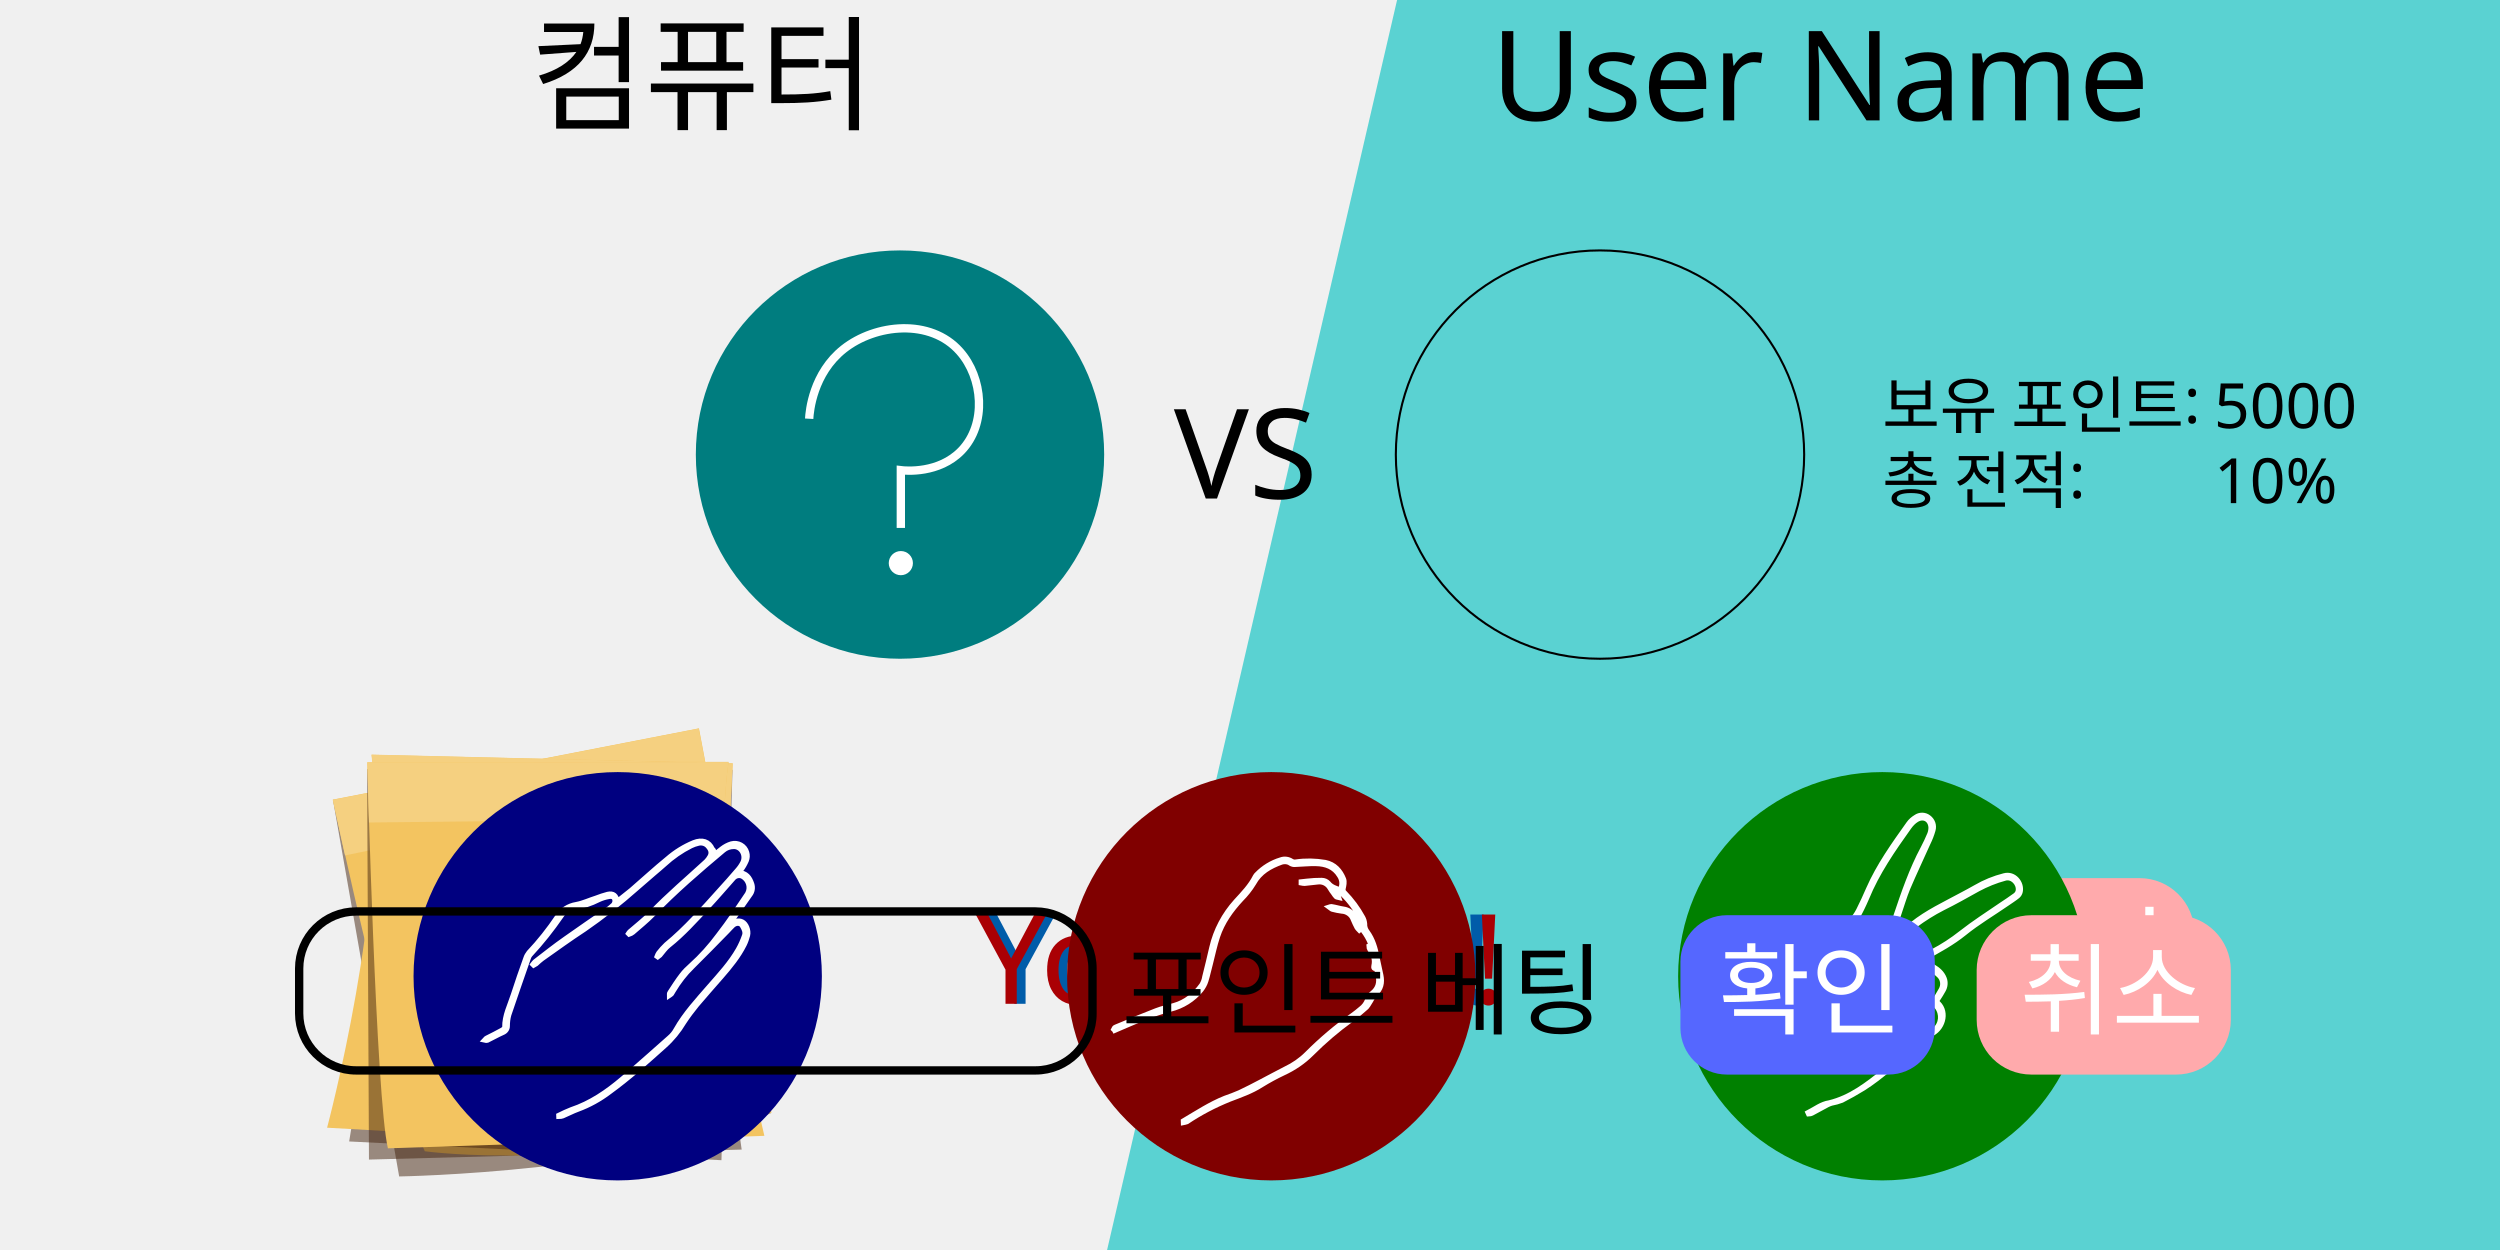
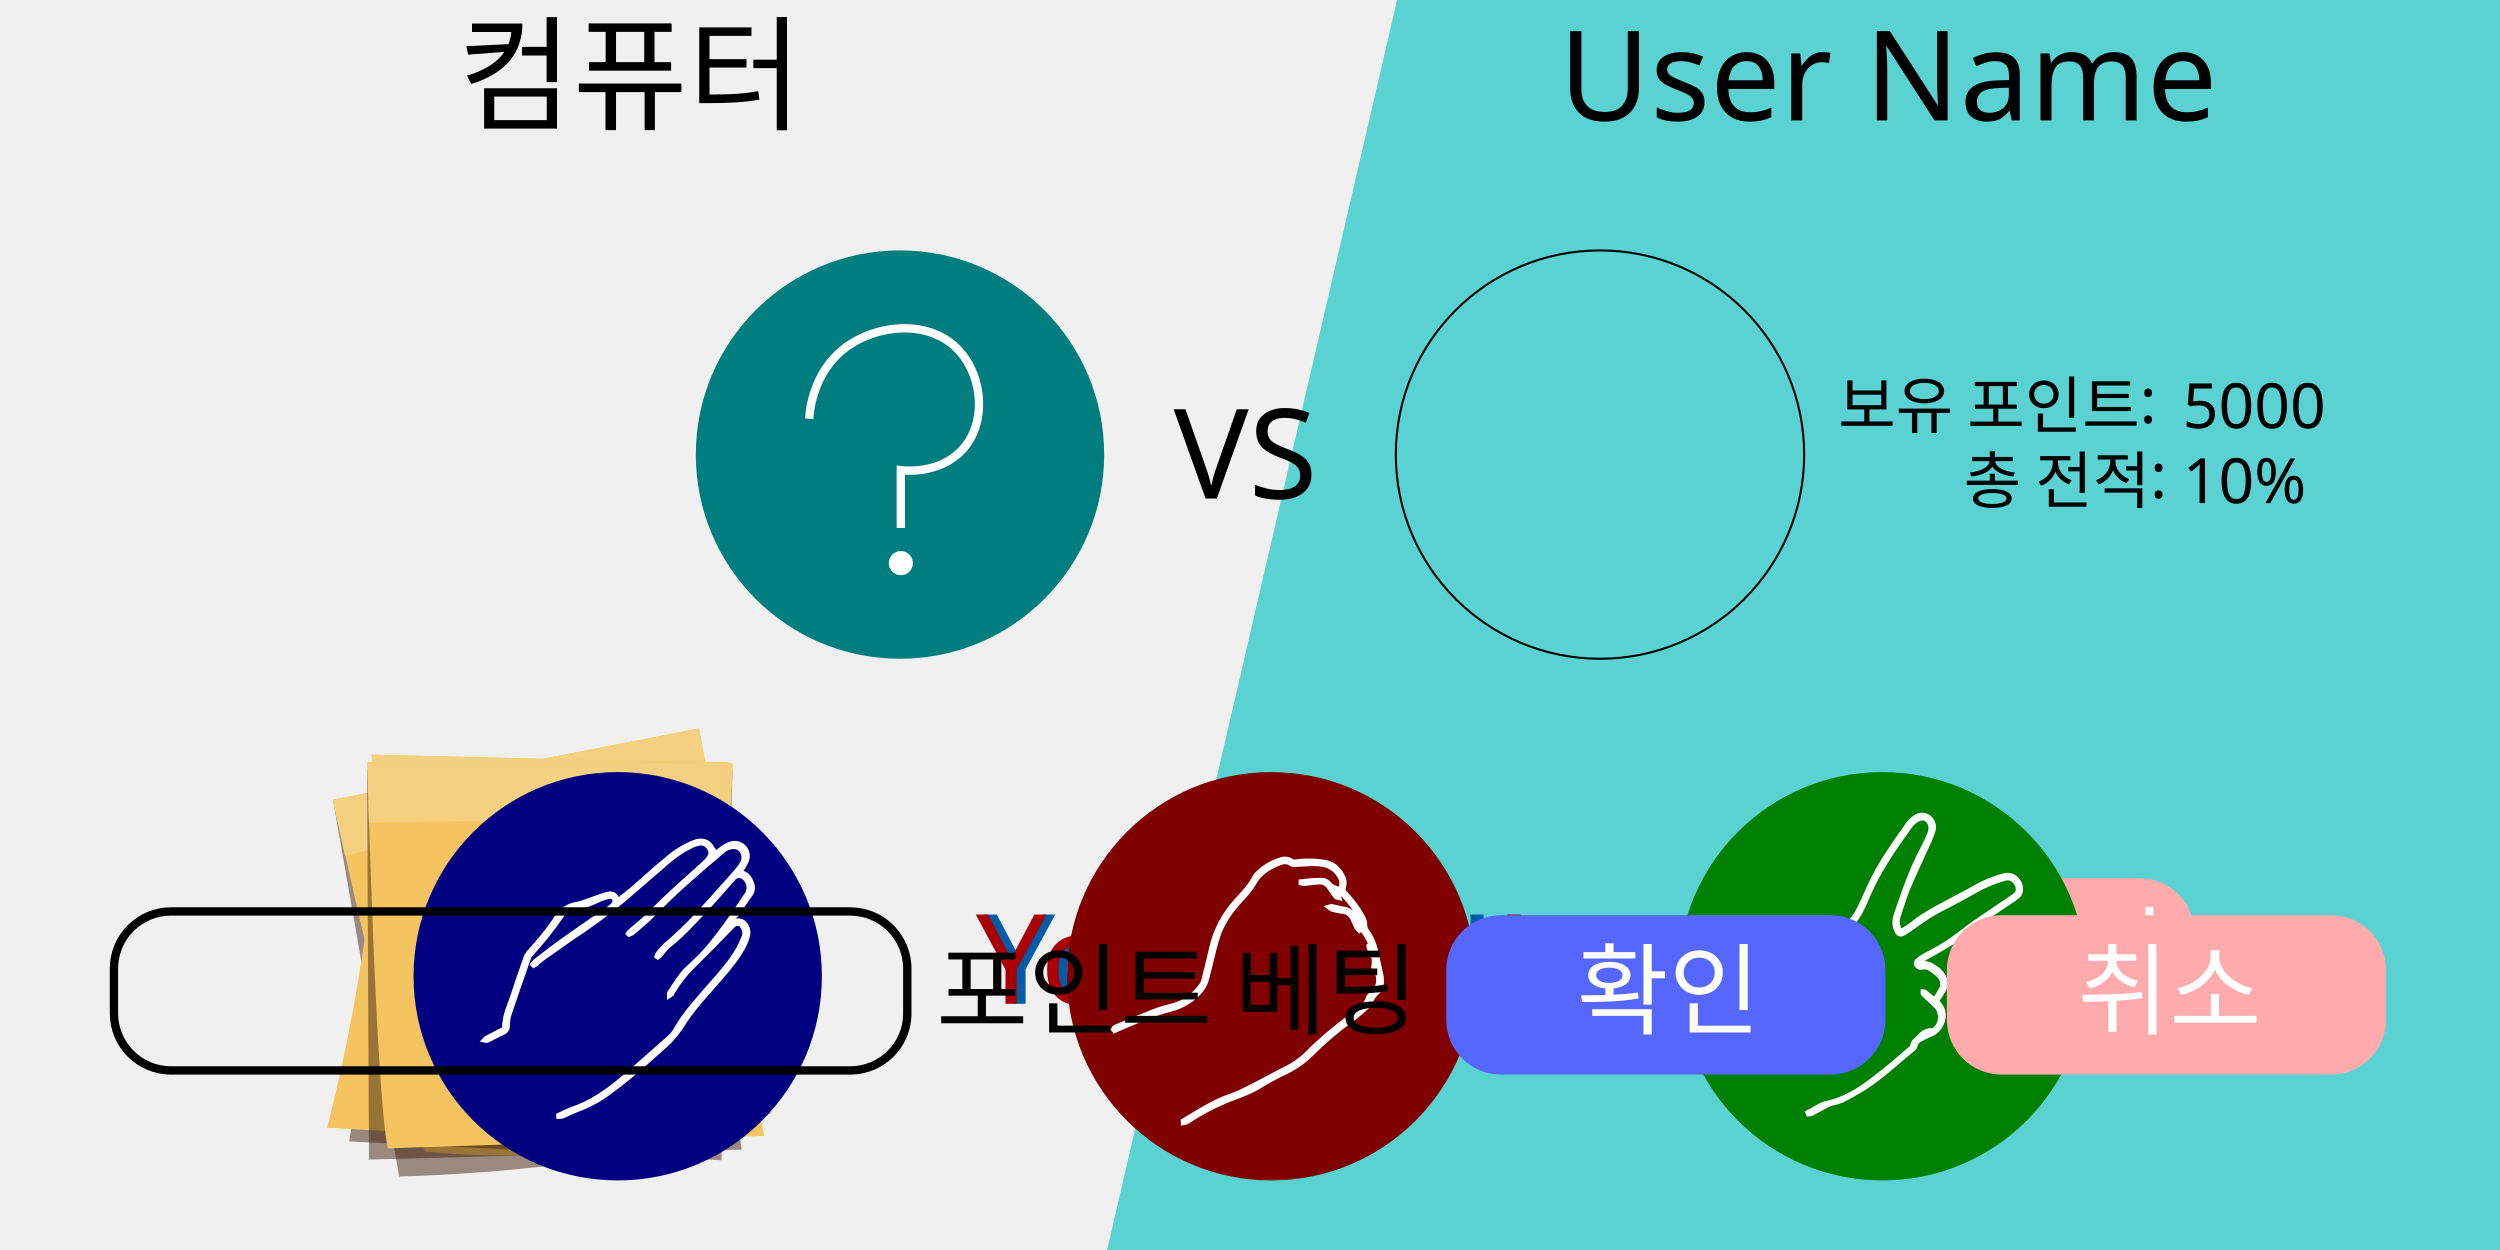
<svg xmlns="http://www.w3.org/2000/svg" version="1.1" id="레이어_1" x="0px" y="0px" viewBox="0 0 1200 600" style="enable-background:new 0 0 1200 600;" xml:space="preserve">
  <style type="text/css">
	.st0{fill:#5AD2D2;}
	.st1{fill:none;}
	.st2{opacity:0.5;fill:#42210B;enable-background:new    ;}
	.st3{fill:#F3C460;}
	.st4{fill:#F5D080;}
	.st5{fill:#005CA9;}
	.st6{font-family:'NanumBarunGothic';}
	.st7{font-size:60px;}
	.st8{fill:#AA0004;}
	.st9{fill:#FFAAAC;}
	.st10{fill:#FFFFFF;}
	.st11{font-family:'NanumBarunGothicBold';}
	.st12{font-size:48px;}
	.st13{fill:#008000;}
	.st14{fill:none;stroke:#FFFFFF;stroke-width:2.5;}
	.st15{fill:#800000;}
	.st16{fill:#000080;}
	.st17{fill:#5567FF;}
	.st18{fill:none;stroke:#000000;stroke-width:4;stroke-miterlimit:10;}
	.st19{fill:#007D7F;}
	.st20{fill:none;stroke:#FFFFFF;stroke-width:4;}
	.st21{fill:none;stroke:#000000;}
	.st22{font-size:30px;}
</style>
  <g id="Background">
    <polygon class="st0" points="531.4,600 670.6,0 1200.6,0 1200.6,600  " />
    <polygon class="st1" points="669.1,0 530,600 0,600 0,0  " />
  </g>
  <g id="result">
    <g id="win">
      <g>
        <g>
          <path class="st2" d="M159.8,383.8l31.8,180.9c0,0,118.1-1.9,178.6-30.5L159.8,383.8z" />
          <path class="st3" d="M159.8,383.8c0,0,28.6,134.3,44.1,168.8c0,0,80.3,11.1,166.4-18.5l-34.8-184.5L159.8,383.8z" />
          <path class="st4" d="M165.6,410.6c-3.6-16.1-5.9-26.7-5.9-26.7l175.7-34.2l4.7,24.7L165.6,410.6z" />
        </g>
        <g>
          <path class="st5" d="M241,461.1c8.3-4.5,11.9-15.5,11.8-24.4c-0.1-8.2-6.3-22.9-17-19.6c-0.9,0.3-1.5,1.4-0.9,2.3      c3.6,5.7,9,8.4,9.8,15.7c0.6,6-1.2,12.6-5.3,17c-4.6,4.9-10.2,2.5-14.5-1.6c-7.6-7.3-4.4-21.4,5.7-24.8c1.4-0.5,1-2.3-0.3-2.4      c-3.2-0.3-5.1-0.8-8.2,0.7c-2.9,1.5-5,3.6-6.8,6.4c-3.7,5.6-3.1,13.9-0.3,19.7C219.6,459.7,230.8,466.6,241,461.1z" />
          <path class="st5" d="M228.2,440.1c-0.7,1-0.6,2.3-0.5,3.4c0.3,1.5,2,2.6,3.4,2.6s2.7-0.9,3.3-2.2c0.3-0.5,0.5-1.1,0.6-1.7      c0.1-0.4,0.1-0.9,0-1.4c-0.2-0.8-0.8-1.5-1.5-1.9c-0.6-0.4-1.3-0.6-2.1-0.6c-0.4,0-0.7,0.1-1,0.1      C229.4,438.6,228.8,439.3,228.2,440.1z" />
          <path class="st5" d="M291.4,447.2c18.3-2.9,19.4-33.1,5.4-41.7c-1-0.6-2,0.6-1.5,1.5c4.7,8.5,10.6,27.5-2.6,32      c-6.5,2.2-13.7-2.9-16.8-8.3c-1.5-2.7-1.8-6-1.3-9c0.4-2.4,3-7,5.2-8.2c1.4-0.8,0.4-2.6-1-2.4c-2.2,0.4-3.7,0-5.9,1      c-2,0.9-3.4,3-4.5,4.8c-2.5,4.2-2.4,9.3-1.3,13.9C269.8,441.2,280.9,448.9,291.4,447.2z" />
          <path class="st5" d="M285.2,430.5c1.1,0,2.1-0.4,2.8-1.2c0.5-0.5,0.8-1.1,1-1.8c0.2-0.7,0.2-1.4,0-2.1c0-0.2-0.1-0.4-0.1-0.6      c-0.2-0.7-0.5-1.2-1-1.7c-0.7-0.7-1.7-1.1-2.8-1.1c-0.7,0-1.4,0.2-2,0.5c-0.8,0.5-1.7,1.4-1.8,2.3c0,0.2-0.1,0.4-0.1,0.6      c-0.2,1.1-0.2,2.1,0.4,3.1C282.5,429.8,283.8,430.5,285.2,430.5z" />
          <path class="st5" d="M320,461.8c-1-2.6-4.6-2.9-5.5,0c-0.1,0.3-0.1,0.5-0.2,0.8c-14.5,2-29.1,7-43.2,10.6      c-8.4,2.2-16.8,4.1-25.3,5.9c-6.7,1.4-14.5,1.9-21,4.4c-1.9-0.2-3.9,1.6-3.4,3.8c3.7,16.5,16.2,30.8,29.8,40.2      c13.8,9.5,30.8,11.8,46.1,4.9c12.2-5.5,18.8-17.9,21.9-30.3c1.6-6.7,2.3-13.6,2.5-20.5C322,474.9,322.3,468.1,320,461.8z       M313.1,478.2c-0.1,5.8-0.4,11.6-1.4,17.3c-1.8,11-6.2,21.7-16.2,27.5c-12.8,7.5-28,3.9-39.8-3.4c-12.1-7.5-20.7-19.3-27.4-31.6      c5.3,0.4,11-0.8,16.1-1.4c8.6-1.2,17.1-2.9,25.5-4.7c8.3-1.8,16.5-3.7,24.8-5.8c6.1-1.5,12.4-2.6,18.4-4.2      C313.1,473.9,313.2,476,313.1,478.2z" />
        </g>
      </g>
      <rect x="450.8" y="431.3" class="st1" width="298.3" height="68.2" />
      <text transform="matrix(1 0 0 1 472.5903 481.8305)" class="st5 st6 st7">You Win!</text>
    </g>
    <g id="lose">
      <g>
        <g>
          <path class="st2" d="M351.6,369.5l-5.3,187.4l-178.7-9c0,0,19.1-114.7,21.6-150C191.7,362.7,351.6,369.5,351.6,369.5z" />
          <path class="st3" d="M351.7,366.4c0,0-8,161.3-14.2,185.1L157,541.3c0,0,29.6-110.5,21.4-179L351.7,366.4z" />
          <path class="st4" d="M179.9,389.3c-0.1-7.5-0.8-20.3-1.6-27.1l173.4,4.2c0,0-0.8,16.3-1.5,28.8L179.9,389.3z" />
        </g>
        <g>
          <path class="st8" d="M244.4,461.2c2.1,0.1,3.4-2.4,2.3-4.1c-3.1-5.1-7.6-8.2-12.3-11.9c-5.3-4.3-10.3-8.9-14.8-14      c-5.1-5.8-13.9,2.8-8.6,8.6c4.6,4.9,9.7,9.3,15.2,13.2C231.9,457.1,237.3,460.7,244.4,461.2z" />
          <path class="st8" d="M312.3,431.3c-6,3.8-11.9,7.8-17.8,11.7c-5.5,3.6-11.9,7.4-16.1,12.6c-3,3.7,0.6,8.5,5,6.5      c5.7-2.7,11-6.7,16.5-9.9c6.1-3.6,12.5-6.7,18.5-10.5C325,437.6,318.9,427.1,312.3,431.3z" />
          <path class="st8" d="M282.2,431.5c10.9,5.6,25.6-8.6,31.2-16.6c3-4.3-3.9-9.6-7.3-5.6s-6.5,7.9-10.7,11.1      c-4.2,3.1-9.7,4.2-13.6,7.6C280.7,428.8,281,430.8,282.2,431.5z" />
          <path class="st8" d="M231.1,427.1c2.7,1.9,6,3.3,9.2,3.8c3.6,0.6,6.2-0.4,9.7-1.2c2.2-0.5,2.1-3.8,0-4.3      c-3.9-1.1-9.3-4-12.5-6.5c-4.1-3.2-5.6-8.4-9.7-11.4c-3.3-2.4-6.7,1-7.1,4.1C219.9,417.6,226.5,423.9,231.1,427.1z" />
          <path class="st8" d="M297.9,496c-9.6,2.9-19.1,6-28.6,9.4l0,0c-0.9-2.6-2.2-5.1-3.1-7.7c-0.4-1.3-0.7-2.6-1-3.9      c3.9-0.5,7.8-1,11.7-1.7c0,2.2,0.3,4.5,1.5,6.1c2.8,3.6,7.7,2.3,8.2-2.2c0.2-1.9-0.6-3.9-1.1-5.7l0,0c3.2-0.8,6.4-1.7,9.5-2.8      c7.2-2.6,4.4-13.4-3.2-11.6c-12.2,3-24.2,6.1-36.6,8.2c-6.2,1.1-12.4,1.7-18.7,2.5c-6.1,0.8-13,0.4-18.8,2.6      c-2.4,0.9-2.4,4,0,4.9c0.5,0.2,1.1,0.4,1.6,0.5c-0.5,0.5-0.9,1.2-0.9,2c-0.2,4.4,0.8,8.9,0.9,13.3c0.2,5.3-0.2,10.4-0.6,15.7      c-0.4,5.5,5.7,6.7,9.1,3.9c11.2-1.8,22.5-7.1,33.1-10.6c13.2-4.4,26.5-8.3,39.9-11.8C308,505.2,304.9,493.8,297.9,496z       M234.3,495.6c0,1.9,0.3,3.9,0.5,5.8c0.4,4,0.8,8.1,1.7,12c0.4,1.5,1.1,2.5,2,3.2c-2.8,1.2-5.6,2.5-8.2,4      c0.3-8.5-1.1-19-6.1-25.3C227.6,495.7,231.1,495.6,234.3,495.6z M247.9,513c0.2-0.8,0.2-1.7,0-2.7c-0.8-3.5-1.7-6.9-2.6-10.3      c-0.4-1.5-0.7-3-1.1-4.5c4.2-0.2,8.3-0.5,12.5-0.8c0.2,0,0.3,0,0.5,0c-0.3,4.9,1.1,10.3,3.5,13.9c-0.7,0.3-1.5,0.5-2.2,0.8      C255,510.4,251.5,511.7,247.9,513z" />
        </g>
      </g>
      <rect x="450.8" y="431.3" class="st1" width="298.3" height="68.2" />
-       <text transform="matrix(1 0 0 1 468.3608 481.8305)" class="st8 st6 st7">You Lost!</text>
+       <text transform="matrix(1 0 0 1 468.3608 481.8305)" class="st8 st6 st7">You Lose!</text>
    </g>
    <g id="draw">
      <g>
        <g>
          <path class="st2" d="M176.2,369.1l0.9,187.5l178.9-4.8c0,0-16.4-115.1-18-150.4C336.3,366.1,176.2,369.1,176.2,369.1z" />
          <path class="st3" d="M176.3,365.9c0,0,4.2,161.5,9.9,185.3l180.7-6c0,0-27-111.1-17.2-179.5L176.3,365.9z" />
          <path class="st4" d="M347.4,392.9c0.3-7.5,1.3-20.3,2.3-27.1l-173.4,0.1c0,0,0.4,16.3,0.8,28.9L347.4,392.9z" />
        </g>
        <g>
          <path d="M315.4,432c-5.8-1.2-12.2-0.1-18,0.6c-5.4,0.7-12.9,0.8-17.2,4.5c-0.7,0.6-0.4,1.7,0.3,2.1c4.6,2.8,11.8,1.4,16.9,1.2      c0.2,0,0.4,0,0.6,0c-0.6,1.4-0.6,3.2-0.8,4.8c-0.2,2-0.2,4.1-0.1,6.1c0.1,2.7,2.1,4.9,4.9,4.9c3.4,0,5.3-3.1,4.8-6.3      c-0.3-1.8-0.7-3.6-1.2-5.3c-0.4-1.5-0.6-3.1-1.3-4.4c3.3,0,6.6,0,9.9-0.1C318.8,439.9,320.2,433,315.4,432z" />
          <path d="M234.7,464.4c2.5-1.5,2.9-4.3,1.8-6.8c0.7,1.7-0.1-0.7-0.2-1.2c-0.3-1.2-0.6-2.4-0.9-3.6c-0.4-1.9-0.9-4-1.9-5.7      c6.6-0.4,13.1-0.9,19.7-1.4c5.9-0.4,5.9-9.6,0-9.1c-7.6,0.6-15.1,1.5-22.6,2.4c-7.3,0.8-15.7,0.5-22.4,3.5      c-1.3,0.6-1.3,2.9,0,3.5c5.8,2.4,12.6,1.9,18.8,1.6c-0.9,2.2-0.7,4.9-0.6,7.1c0.1,2.8,0.4,5.5,1.5,8.1      C229,465.1,232.6,465.6,234.7,464.4z" />
          <path d="M311.4,499.7c-0.7,0.5-1.3,1.1-1.9,1.7c-12.7-8.3-28.8-12-43.8-11.7c-12.8,0.3-31.7,7.8-30.5,23.3      c-2.2-0.2-4.3,0.3-6.1,1.9c-1,0.9-0.3,2.2,0.7,2.6c1.6,0.7,3.4,0.8,4.9,1.6c1.6,0.8,2.2,2.4,3.2,3.8c1,1.4,2.6,2.2,4.3,1.7      c1.8-0.5,3.4-2.8,2.7-4.7c-1-2.4-3.1-4.6-5.6-5.9c2.5-5.5,3.9-10.5,9.5-13.9s12.6-3.9,19-3.6c11.8,0.5,27,4.8,35.8,13.1      c0.1,0.1,0.2,0.1,0.2,0.2c-0.2,0.5-0.4,0.9-0.6,1.3c-2.1,4.6,4.5,8.7,6.9,4c2.1-4.1,3.9-9.6,3.7-14.3      C313.7,500,312.4,499,311.4,499.7z" />
        </g>
      </g>
      <rect x="450.8" y="431.3" class="st1" width="298.3" height="68.2" />
      <text transform="matrix(1 0 0 1 513.0601 481.8305)" class="st6 st7">Draw!</text>
    </g>
    <g id="init">
      <path class="st9" d="M868.8,498H1027c14.5,0,26.3-11.8,26.3-26.3v-23.9c0-14.5-11.8-26.3-26.3-26.3H868.8    c-14.5,0-26.3,11.8-26.3,26.3v23.9C842.5,486.3,854.2,498,868.8,498z" />
      <text transform="matrix(1 0 0 1 863.2216 474.9828)" class="st10 st11 st12">돌아가기</text>
    </g>
  </g>
  <g id="selection">
    <g id="scissor">
      <circle class="st13" cx="903.5" cy="468.6" r="98" />
      <path class="st14" d="M867.9,534.1c0.1,0.2,0.1,0.4,0.2,0.6c0.6,0,1.1-0.2,1.6-0.4c2.5-1.3,4.9-2.7,7.4-4c0.6-0.3,1.3-0.6,2-0.8    c1.7-0.3,3.4-0.8,5-1.4c3.5-1.8,6.9-3.7,10.3-5.8c8.7-5.5,16-12.6,24-19.1c0.4-0.3,0.7-0.8,0.8-1.3c0.2-1.3,1.1-2.5,2.3-3    c1.6-0.9,3.3-1.7,5-2.4c5.9-2.3,8.4-10.4,3.8-14.9c-0.6-0.5-0.7-1.5-0.2-2.1l0.1-0.1c0.9-1.3,1.7-2.7,2.5-4.1    c1-1.7,1.2-3.8,0.5-5.6c-1-2.6-3-4.3-5.2-5.6c-1.7-1.1-3.5-2-5.7-1.1c-0.3,0.1-0.8-0.3-1.2-0.5c0.2-0.4,0.2-0.9,0.5-1.1    c0.9-0.7,1.8-1.3,2.7-1.9c6.4-3.5,12.8-7,18.5-11.6c6.4-5.2,13.7-9.5,20.5-14.2c1.7-1.2,3.5-2.3,5.1-3.6c0.7-0.6,1.1-1.3,1.3-2.2    c0.8-4-2.9-8.8-7.7-7.5c-4.8,1.2-9.4,3.1-13.7,5.6c-2.2,1.3-4.4,2.4-6.6,3.6c-8.1,4.4-16.6,8.3-23.8,14.1c-1.3,1.1-2.9,2-4.3,2.9    c-1,0.7-1.7,0.4-2.2-0.7c-1-2.2-1-4.7-0.1-6.9c1.5-4.3,2.7-8.6,4.4-12.7c3.1-7.3,6.5-14.4,9.7-21.6c1-2,1.8-4.1,2.4-6.2    c0.7-2.3-0.2-4.7-2.1-6.1c-1.8-1.4-4.3-1.4-6.1-0.1c-1.3,0.8-2.5,1.8-3.4,3.1c-7.1,10-14.3,20-19.3,31.4c-1.5,3.4-3,6.8-4.7,10.1    c-1,2-2.3,3.8-3.8,5.4c-1.7,1.9-3.2,4-4.3,6.3c-1,1.8-2.1,3.6-3.4,5.2c-2,2.5-4.4,4.8-6.4,7.4c-7.4,9.6-14.7,19.3-22.2,29    c-0.9,1.1-2,2.1-3.3,2.8c-3.9,2-7.8,3.9-11.7,5.8c-0.3,0.2-0.7,0.4-1,0.6c0,0.2,0.1,0.3,0.1,0.5c0.4,0,0.8,0,1.2-0.1    c3.9-1.9,7.8-3.9,11.7-5.8c1.5-0.7,2.8-1.9,3.8-3.3c1.8-2.5,3.7-5,5.5-7.5c7.2-9.7,14.3-19.5,22.6-28.4c1.6-1.7,3-3.7,4-5.9    c0.8-1.8,1.8-3.4,3.1-4.8c2.3-2.3,4.2-5,5.5-7.9c0.8-1.7,1.6-3.3,2.3-5c5.1-12.5,12.7-23.4,20.4-34.2c1-1.4,2.2-2.7,3.7-3.6    c3.4-2,6.7-0.1,6.9,3.8c0,1.1-0.2,2.2-0.6,3.2c-1,2.3-2,4.6-3.2,6.8c-5.5,10.3-9.3,21.4-13,32.4c-0.8,2.4-0.6,5,0.5,7.2    c0.8,1.6,1.6,1.9,3.2,1c1.9-1.1,3.7-2.4,5.4-3.7c4.2-3.1,8.6-5.9,13.3-8.3c5.7-2.8,11.3-6,16.9-9.1c4.1-2.2,8.5-4,13-5.2    c3.5-1,6.8,2.5,6.4,5.9c-0.1,0.9-0.6,1.7-1.3,2.3c-2.3,1.7-4.6,3.2-7,4.8c-6.4,4.4-13,8.6-19.1,13.4c-4.3,3.4-8.9,6.4-13.7,8.9    c-1.5,0.8-3,1.5-4.5,2.4c-1,0.6-1.9,1.3-2.8,2.1c-0.4,0.4-0.6,1-0.5,1.5c0.4,0.6,0.9,1.1,1.5,1.4c0.4,0.2,1-0.1,1.4-0.1    c1,0,2.1-0.2,2.8,0.3c1.9,1,3.6,2.3,5.1,3.7c2,1.8,2.4,4.8,1,7.1c-0.9,1.7-1.9,3.2-3,5c-1.7-1.4-3.2-2.6-4.8-3.9    c-0.2-0.1-0.4-0.3-0.7-0.3c0,0.3-0.2,0.7-0.1,0.9c0.6,0.6,1.2,1.1,1.8,1.7c1.7,1.5,3.3,3,4.9,4.7c2.6,3.4,2.2,8.2-1.1,11    c-0.3,0.2-0.6,0.6-0.8,0.5c-2.3-0.3-4.7,0.7-6.1,2.5c-1.3,1.5-3.6,2.5-3.7,5c0,0.3-0.5,0.7-0.8,1c-4.3,3.6-8.4,7.3-12.8,10.8    c-8.1,6.4-16.1,12.8-26.5,15.3C874.4,529.9,871.2,532.4,867.9,534.1z" />
    </g>
    <g id="rock">
      <circle class="st15" cx="610.2" cy="468.6" r="98" />
      <path class="st14" d="M568,538.1c0,0.2,0.1,0.4,0.1,0.7c0.5-0.1,1.1-0.2,1.6-0.4c6.4-4.3,13.3-7.9,20.5-10.8    c5.2-2,10.5-3.8,15.3-6.9c3.4-2.1,6.9-4,10.5-5.7c5-2.3,9.6-5.4,13.5-9.3c5.9-5.9,12.3-11.4,19.1-16.3c2.5-1.8,4.9-3.9,7.3-6    c0.5-0.6,0.9-1.2,1.3-1.9c1-1.4,1.6-3.2,2.8-4.3c2.9-2.5,3.5-5.5,2.8-9c-0.6-2.9-1.3-5.9-1.9-8.8c-0.8-4.3-2-8.4-4.6-12    c-0.9-1.1-1.4-2.6-1.3-4c-0.1-1.1-0.4-2.1-0.9-3c-2.4-4.4-5.3-8.3-8.8-11.9c-0.6-0.5-0.8-1.4-0.6-2.1c0.3-1.4,0.7-3.1,0.2-4.4    c-1.6-4-4.3-7.1-8.8-8c-4.7-0.8-9.5-0.9-14.2-0.2c-0.6,0.1-1.2,0-1.8-0.3c-1.6-1.1-3.6-1.4-5.4-0.7c-4.3,1.3-8.2,3.7-11.3,6.9    c-0.3,0.3-0.6,0.6-0.8,1c-2.3,4.6-5.9,8.3-9.3,12c-5.7,6.3-9.7,13.9-11.6,22.1c-1.1,4.7-2.2,9.4-3.4,14.1    c-0.2,1.4-0.7,2.7-1.4,3.9c-3.4,4.7-7.7,8.3-13.4,9.9c-2.9,0.8-5.8,1.4-8.6,2.5c-6.5,2.5-13,5.2-19.5,7.9c-0.4,0.1-0.6,0.6-0.8,1    c0.1,0.1,0.3,0.2,0.4,0.4c0.4-0.2,0.9-0.3,1.3-0.5c4.3-1.8,8.4-3.7,12.7-5.3c4.1-1.7,8.4-3.2,12.7-4.3c5.8-1.4,11.1-4.7,14.8-9.3    c1-1.3,1.8-2.7,2.3-4.3c0.9-2.8,1.4-5.6,2.2-8.4c1.1-4.3,2-8.7,3.4-12.9c2.3-6.9,6.4-12.6,11.3-17.9c2.3-2.3,4.3-4.8,6-7.6    c3-5.5,7.9-8.2,13.4-10.2c1.5-0.5,3.2-0.3,4.4,0.6c0.7,0.4,1.4,0.6,2.2,0.5c3.3-0.1,6.7-0.5,10-0.4c4.6,0.1,8.7,1.5,11.3,5.8    c1.4,2.1,1.5,4.7,0.3,6.9c-2.1-0.8-4.2-1.3-5.7-3.2c-0.8-0.9-2-1.4-3.2-1.4c-2.4,0-4.7,0.1-7.1,0.4c-0.9,0.1-1.8,0.2-2.7,0.3    c0,0.2,0,0.3,0,0.5c0.5,0.1,1.1,0.2,1.6,0.2c2.1-0.2,4.3-0.5,6.4-0.7c2.3-0.3,4.6,0.8,5.8,2.9c0.5,0.9,1.1,1.7,1.7,2.5    c0.4,0.6,0.8,1.2,1.3,1.7c0.2,0.2,0.7,0.2,1.1,0.3c-0.1-0.3-0.2-0.6-0.4-0.9c-0.6-0.8-1.2-1.6-1.8-2.4c0.1-0.1,0.2-0.2,0.3-0.4    c1.3,0.7,2.8,1.1,3.8,2.1c3.6,3.5,6.6,7.6,8.9,12.1c0.3,0.9,0.6,1.7,0.7,2.6c-0.2,0.1-0.4,0.2-0.6,0.3c-1.2-1.2-2.2-2.5-3.2-3.9    c-1-2.1-3-3.5-5.3-3.8c-2-0.3-3.8-0.9-5.8-1.2c-0.3,0-0.7,0.1-1,0.2c0.7,0.5,1,0.9,1.4,1c1.5,0.4,3,0.7,4.5,0.9    c2.5,0.1,4.8,1.7,5.6,4.1c0.5,1.3,1.2,2.6,1.8,3.8c0.3,0.4,0.6,0.8,1,1.2c0.1-0.1,0.3-0.2,0.4-0.2l-0.7-1.9    c2.8,2.2,6.3,8.3,6.4,11.1c-0.4-0.6-0.6-1-0.9-1.5c-0.2,0.1-0.3,0.1-0.5,0.2c0,0.6,0.2,1.2,0.5,1.7c1.7,2.4,2.6,4.8,1.9,7.8    c-0.2,0.9,0,1.6,1.2,1c0.3,1.2,0.5,2.3,0.8,3.4c0.8,3.5,0.1,6.5-2.8,8.8c-1,0.8-1.8,1.8-2.2,3c-0.6,1.8-1.8,3.4-3.3,4.5    c-1.2,1-2.5,2.1-3.8,3c-7.9,5.6-15.2,11.8-22,18.6c-3,3-6.5,5.4-10.3,7.2c-4,2-7.9,4.2-11.8,6.2c-3.4,1.8-6.9,3.6-10.3,5.2    c-2.3,1-4.7,1.9-7,2.7C581,530,574.6,534.2,568,538.1z" />
    </g>
    <g id="paper">
      <circle class="st16" cx="296.5" cy="468.6" r="98" />
      <path class="st14" d="M342.9,410.5c1.2-1.1,2.4-2.2,3.7-3.1c1.3-1,2.8-1.8,4.4-2.3c3.2-0.9,6.5,0.9,7.4,4.1    c0.4,1.3,0.3,2.7-0.2,3.9c-0.7,1.6-1.6,3.2-2.7,4.6c-0.3,0.4-0.6,0.8-1,1.2c3.7,0.1,5.3,2.4,6.3,5.4c0.6,1.8,0.3,3.7-0.9,5.2    c-3.9,5.5-7.8,11.2-11.7,16.7c-0.1,0.2-0.2,0.4-0.1,0.6l2.1-2.3c2-2.2,4.1-2.9,6-2s3.2,4.1,2.6,6.5c-0.4,1.5-0.9,3-1.6,4.4    c-2.8,5.6-6.8,10.5-10.9,15.2c-4,4.6-8,9.1-11.9,13.7c-2.2,2.7-4.3,5.5-6.2,8.4c-2.5,4.2-5.6,8-9.3,11.3    c-8.5,7.6-17,15.3-26.4,22.1c-4.6,3.5-9.7,6.3-15.1,8.3c-2.5,0.9-4.9,2.2-7.3,3.2c-0.6,0.2-1.2,0.3-1.8,0.3c0-0.2-0.1-0.4-0.1-0.5    c2-1,4-1.9,6-2.7c9.3-3.1,17.2-8.5,24.6-14.8c7.6-6.4,15-13.1,22.5-19.7c1.3-1.1,2.4-2.4,3.2-3.9c4.4-7.8,10.4-14.2,16.2-20.9    c4.9-5.6,10-11.1,13.7-17.6c1.2-2.1,2.2-4.4,3-6.7c0.6-1.7-0.2-3.3-1.1-4.8s-3-1.5-4.5-0.2c-1,0.9-1.8,1.9-2.7,2.8    c-5.6,5.7-11.2,11.5-16.9,17.1c-3.5,3.4-6.5,7.3-9,11.5c-0.3,0.5-0.6,1-0.9,1.5c-0.3,0.3-0.6,0.5-0.9,0.7c0-0.4-0.1-0.9,0.1-1.1    c1.9-2.9,3.7-5.8,5.8-8.5c1.3-1.7,2.8-3.2,4.4-4.6c4.9-4.4,9.3-9.3,13.2-14.6c5-6.4,9.4-13.1,13.9-19.8c1.7-3,0.6-6.8-2.4-8.5l0,0    c-1.6-0.8-3.5-0.3-4.6,1.1c-4.1,4.6-8.1,9.3-12.4,13.9c-5.9,6.3-11.6,12.7-18.4,18.1c-1.7,1.3-2.9,3.2-4.3,4.8    c-0.2,0.2-0.5,0.5-0.8,0.7c-0.1-0.1-0.2-0.2-0.4-0.3c0.2-0.5,0.4-1,0.7-1.4c1.1-1.4,2.3-2.8,3.6-4c9.5-7.8,17.5-17,25.7-26.1    c2.9-3.2,5.8-6.4,8.5-9.6c1-1.1,1.9-2.4,2.6-3.8c1.7-3.6-0.8-7.8-4.4-7.7c-1.8,0-3.6,0.6-5,1.8c-11.7,9.8-23.3,19.8-33.9,30.8    c-3,3.1-6.4,5.8-9.6,8.6c-0.5,0.4-1.1,0.7-1.7,0.9c-0.1-0.1-0.2-0.2-0.3-0.3c0.2-0.3,0.3-0.5,0.6-0.8c3.4-3,7-5.7,10.1-8.9    c8.4-8.8,17.7-16.6,26.6-24.8c0.7-0.7,1.3-1.5,1.8-2.4c1-1.8,0.5-3.4-0.8-4.9c-1.1-1.4-2.9-2-4.7-1.6c-1.3,0.3-2.5,0.7-3.7,1.3    c-4.6,2.3-8.9,5.3-12.7,8.8c-1.6,1.5-3.4,2.9-5.1,4.4c-2.7,2.4-5.5,4.7-8.2,7.1c-8,7.1-16.4,13.7-25.1,19.7    c-6.9,4.5-13.5,9.3-20.3,14.1c-1,0.7-1.9,1.6-2.9,2.5c-0.3,0.2-0.7,0.5-1.1,0.7l-0.4-0.4c0.3-0.4,0.6-0.8,1-1.2    c4.8-3.7,9.6-7.5,14.6-11c6.9-4.9,13.8-9.6,20.8-14.4c0.6-0.4,1.2-1,1.8-1.5c1.1-0.8,1.5-2.3,1-3.5c-0.6-1.2-1.8-1.2-2.8-1    c-1.7,0.3-3.3,0.8-4.8,1.5c-3.7,1.9-7.7,3.2-11.9,3.8c-2.5,0.3-4.6,1.7-6,3.8c-4.6,6.7-9.6,13-15.1,18.9c-0.4,0.5-0.7,1.1-0.9,1.8    c-3.1,9-6.3,18-9.3,27c-0.5,1.8-0.7,3.6-0.7,5.4c0,1.4-0.9,2.6-2.2,3.1c-2.5,1.1-4.9,2.5-7.4,3.7c-0.4,0.1-0.8,0.1-1.2,0    c0.3-0.3,0.5-0.8,0.8-0.9c2.6-1.3,5.2-2.6,7.7-4c0.5-0.3,1.1-0.9,1.1-1.3c-0.1-5.6,2.5-10.5,4.1-15.5c1.9-6,4-11.9,6.1-17.8    c0.3-0.9,0.8-1.7,1.4-2.5c5-5.3,9.6-11.1,13.7-17.2c2-3.2,5.3-5.3,9-5.9c3.3-0.6,6.4-2.1,9.6-3.1c1.8-0.7,3.6-1.3,5.5-1.8    c2.7-0.6,4.1,0.6,4.5,3.5c2.4-1.9,4.7-3.7,6.9-5.5c5.8-5,11.4-10.2,17.3-15c3.8-3.3,8-5.9,12.6-7.8c4-1.6,7.3-0.6,8.9,3.1    C342.7,408.1,342.9,409.3,342.9,410.5z" />
    </g>
  </g>
  <g id="submit">
    <g id="confirm">
-       <path class="st17" d="M828.9,515.8h77.5c12.3,0,22.3-10,22.3-22.3v-31.9c0-12.3-10-22.3-22.3-22.3h-77.5    c-12.3,0-22.3,10-22.3,22.3v31.9C806.7,505.9,816.7,515.8,828.9,515.8z" />
-       <text transform="matrix(1 0 0 1 824.8722 492.7898)" class="st10 st11 st12">확인</text>
+       <path class="st17" d="M720.5,515.8h158.2c14.5,0,26.3-11.8,26.3-26.3v-23.9c0-14.5-11.8-26.3-26.3-26.3H720.5    c-14.5,0-26.3,11.8-26.3,26.3v23.9C694.2,504.1,705.9,515.8,720.5,515.8z" />
+       <text transform="matrix(1 0 0 1 756.7849 492.7898)" class="st10 st11 st12">확인</text>
    </g>
    <g id="cancel">
-       <path class="st9" d="M975.1,515.8h69.4c14.5,0,26.3-11.8,26.3-26.3v-23.9c0-14.5-11.8-26.3-26.3-26.3h-69.4    c-14.5,0-26.3,11.8-26.3,26.3v23.9C948.8,504.1,960.5,515.8,975.1,515.8z" />
-       <text transform="matrix(1 0 0 1 969.5403 492.7903)" class="st10 st11 st12">취소</text>
+       <path class="st9" d="M960.8,515.8H1119c14.5,0,26.3-11.8,26.3-26.3v-23.9c0-14.5-11.8-26.3-26.3-26.3H960.8    c-14.5,0-26.3,11.8-26.3,26.3v23.9C934.5,504.1,946.2,515.8,960.8,515.8z" />
+       <text transform="matrix(1 0 0 1 997.1272 492.7903)" class="st10 st11 st12">취소</text>
    </g>
-     <text transform="matrix(1 0 0 1 538.29 492.7902)" class="st11 st12">포인트 베팅</text>
-     <path class="st18" d="M497,513.8H171c-15.2,0-27.4-12.3-27.4-27.4v-21.5c0-15.2,12.3-27.4,27.4-27.4h326   c15.2,0,27.4,12.3,27.4,27.4v21.5C524.5,501.5,512.2,513.8,497,513.8z" />
+     <text transform="matrix(1 0 0 1 449.3473 492.7902)" class="st11 st12">포인트 베팅</text>
+     <path class="st18" d="M408.1,513.8h-326c-15.2,0-27.4-12.3-27.4-27.4v-21.5c0-15.2,12.3-27.4,27.4-27.4h326   c15.2,0,27.4,12.3,27.4,27.4v21.5C435.6,501.5,423.3,513.8,408.1,513.8z" />
  </g>
  <g id="ui">
    <g id="question">
      <circle class="st19" cx="432" cy="218.2" r="98" />
      <path class="st20" d="M388.4,201c0.2-3.6,1.8-21.8,16.6-33.5c15.2-12,41.6-14.8,55.7,1.2c11.1,12.5,13.2,34.8,0.7,47.7    c-10.7,11-26.6,9.6-29,9.3v27.7" />
      <circle class="st10" cx="432.4" cy="270.3" r="5.8" />
    </g>
    <g id="myselect">
      <circle class="st21" cx="768" cy="218.2" r="98" />
    </g>
-     <text transform="matrix(1 0 0 1 254.29 57.79)" class="st11 st7">컴퓨터</text>
+     <text transform="matrix(1 0 0 1 219.7202 57.79)" class="st11 st7">컴퓨터</text>
    <g id="username">
-       <text transform="matrix(1 0 0 1 715.6 57.79)" class="st11 st7">User Name</text>
+       <text transform="matrix(1 0 0 1 748.2614 57.79)" class="st11 st7">User Name</text>
    </g>
-     <text transform="matrix(1 0 0 1 563.46 239.29)" class="st11 st7">VS</text>
-     <text id="my_rate" transform="matrix(1 0 0 1 1062.73 241.496)" class="st11 st22">10%</text>
-     <text id="my_point" transform="matrix(1 0 0 1 1062.73 205.4959)" class="st11 st22">5000</text>
-     <text transform="matrix(1 0 0 1 903.5004 205.4958)" class="st11 st22">보유 포인트: </text>
-     <text transform="matrix(1 0 0 1 903.5004 241.4958)" class="st11 st22">총 전적:</text>
+     <text transform="matrix(1 0 0 1 563.3704 239.29)" class="st11 st7">VS</text>
+     <text id="my_rate" transform="matrix(1 0 0 1 1047.73 241.496)" class="st11 st22">10%</text>
+     <text id="my_point" transform="matrix(1 0 0 1 1047.73 205.4959)" class="st11 st22">5000</text>
+     <text transform="matrix(1 0 0 1 882.351 205.4958)" class="st11 st22">보유 포인트: </text>
+     <text transform="matrix(1 0 0 1 942.5908 241.4958)" class="st11 st22">총 전적:</text>
  </g>
</svg>
